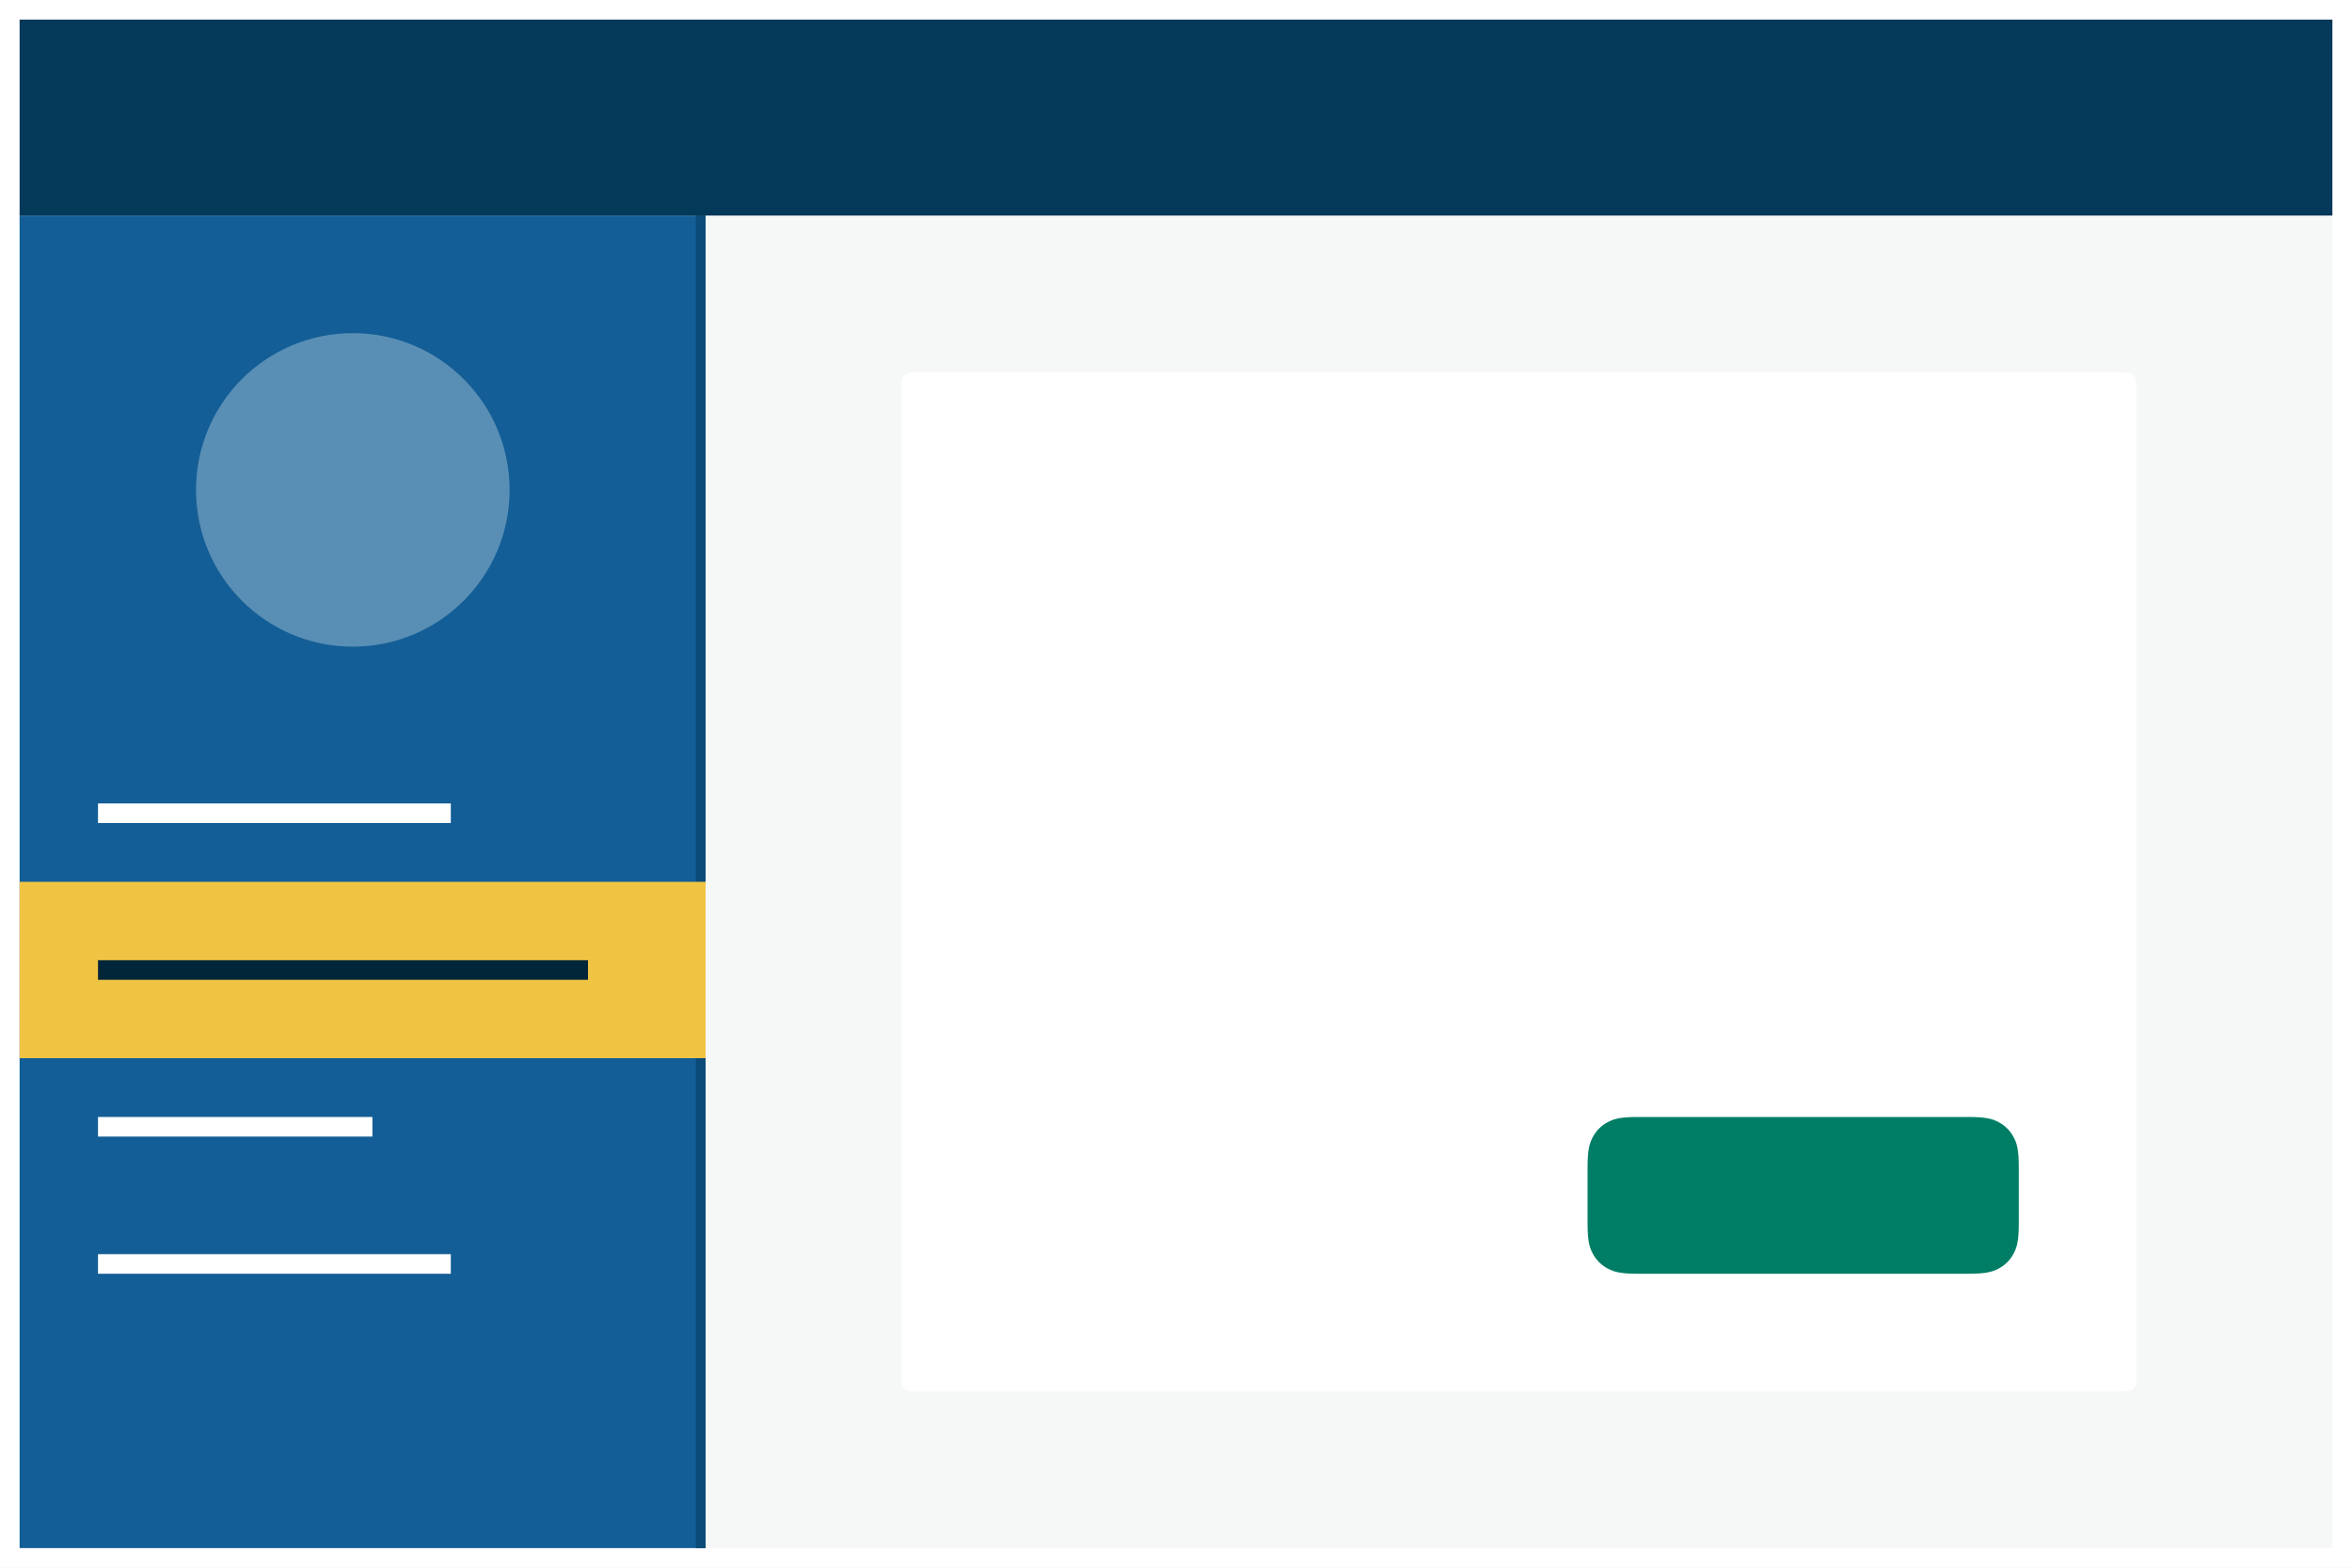
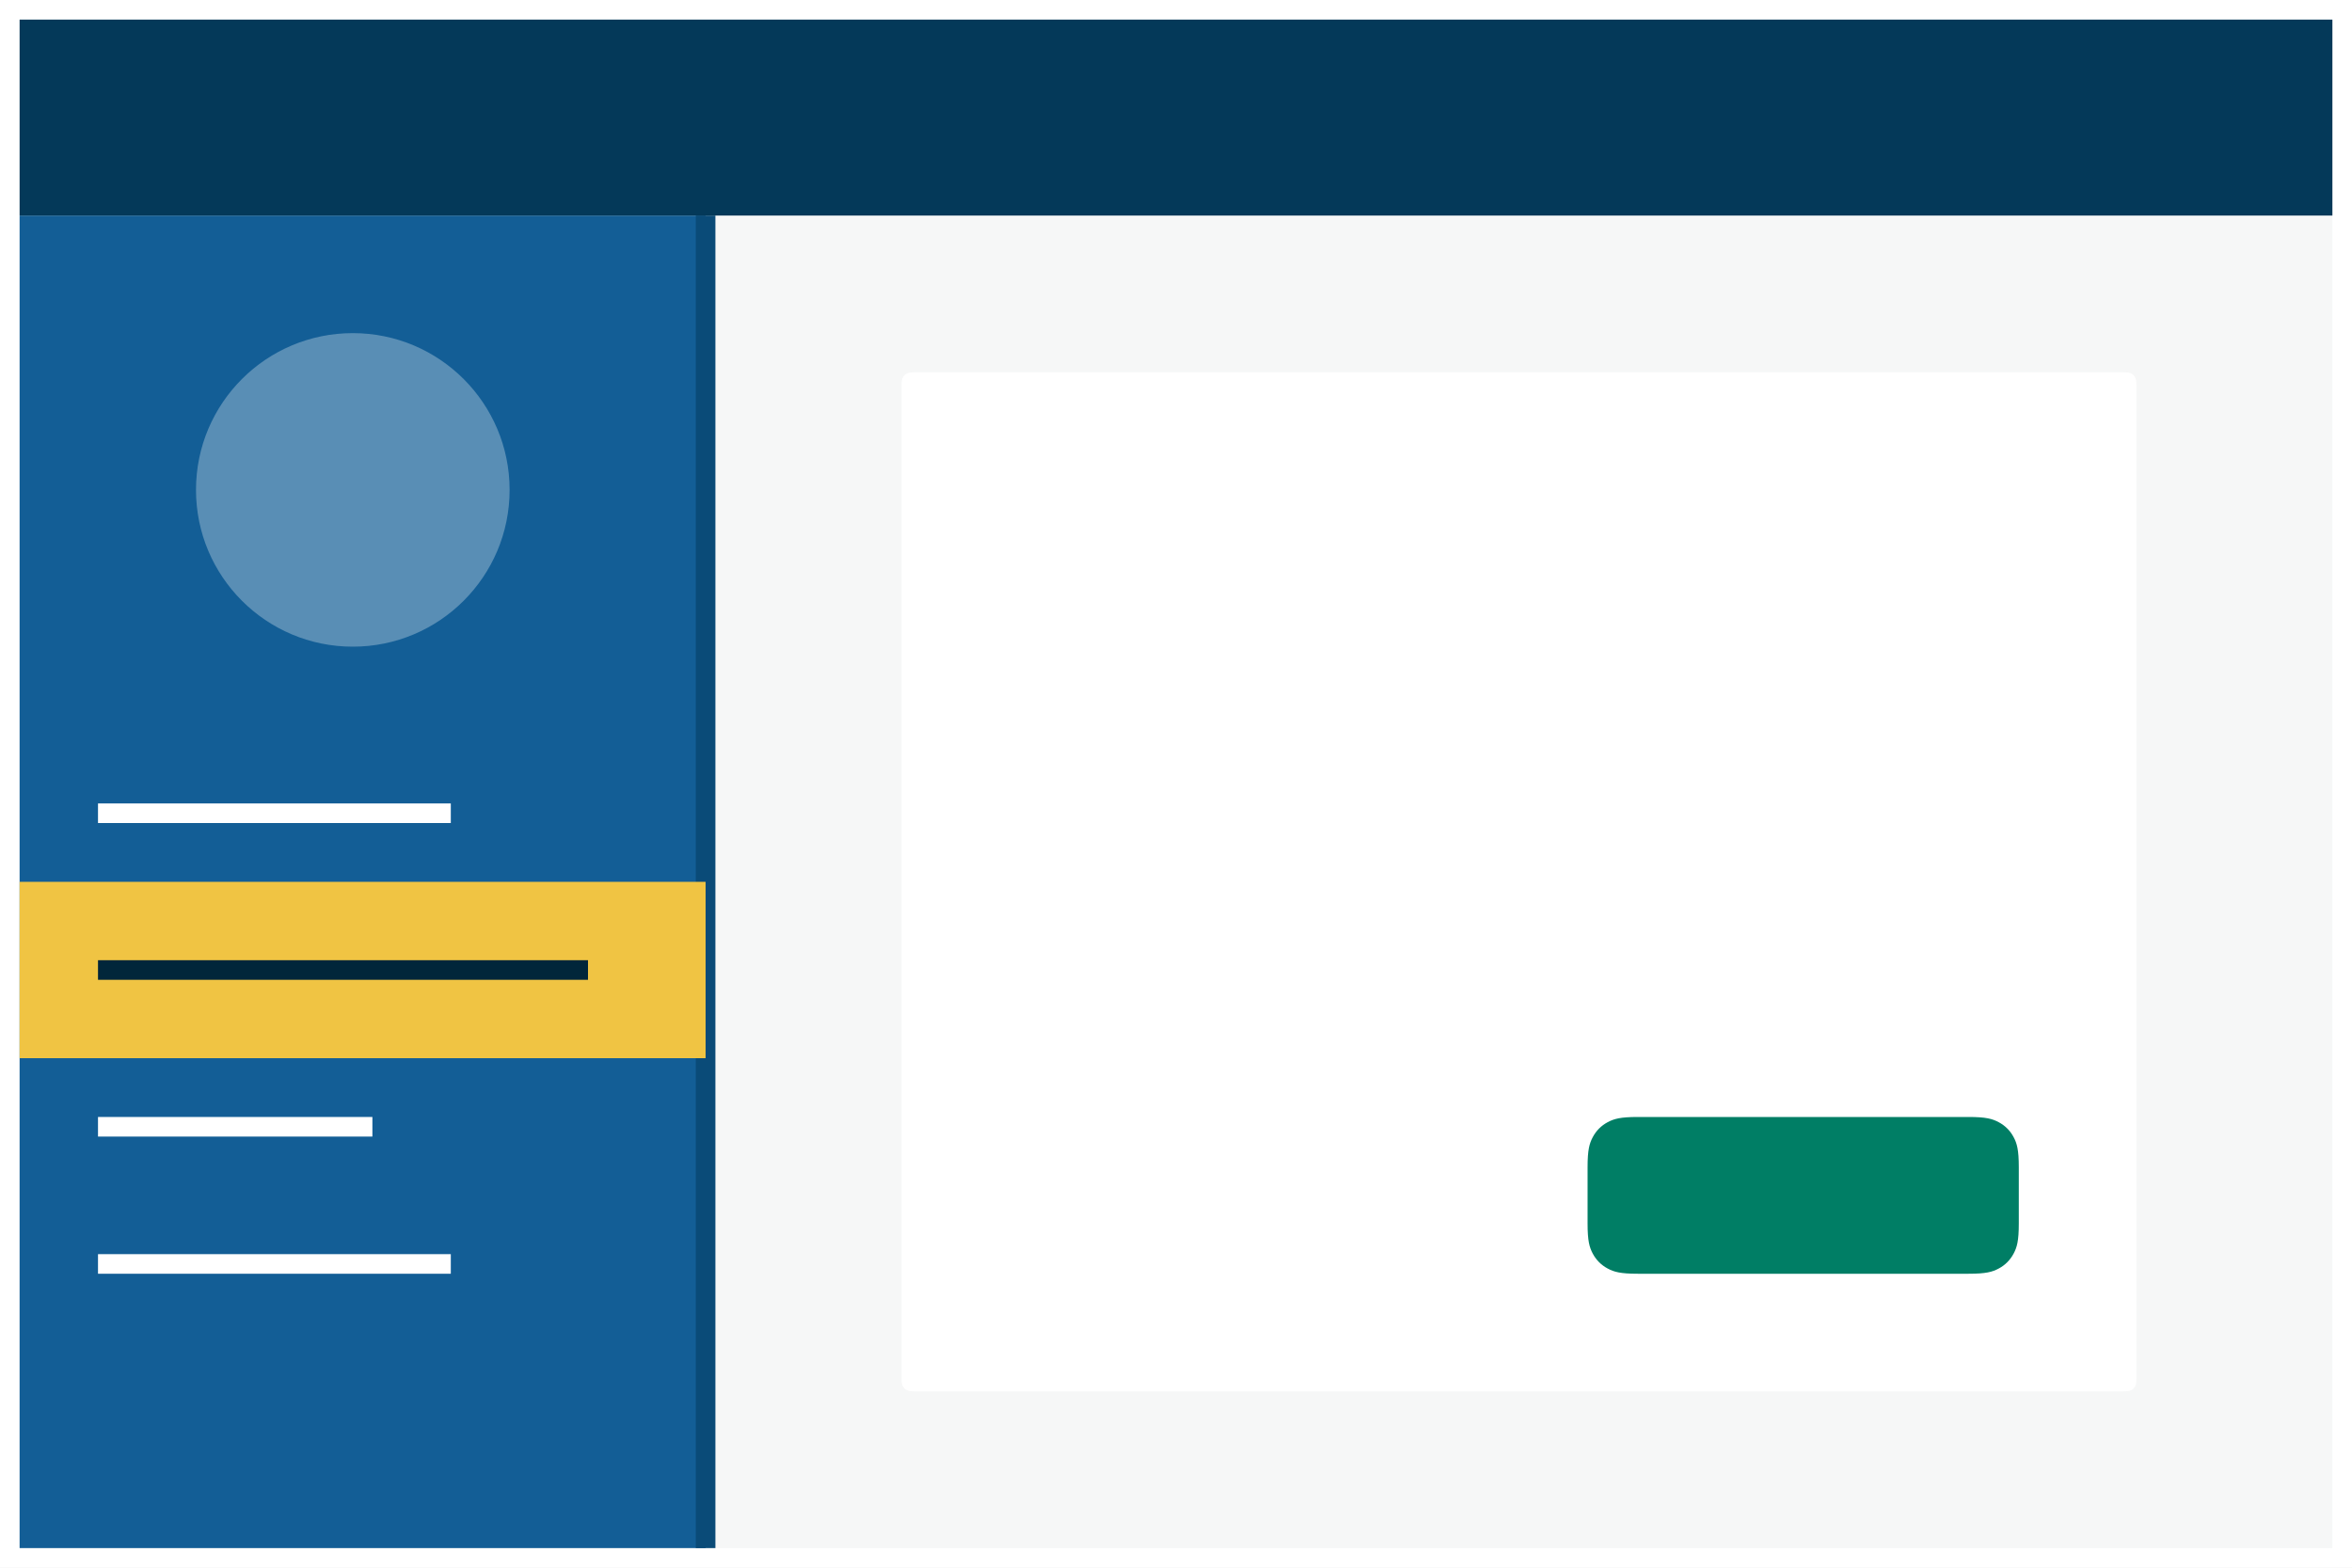
<svg xmlns="http://www.w3.org/2000/svg" width="120" height="80">
  <g fill="none" fill-rule="evenodd">
    <path fill="#FFF" d="M0 0h120v80H0z" />
    <path fill="#F6F7F7" d="M36 11h83v68H36z" />
    <path d="M46.641 19h61.718c.223 0 .304.023.385.067a.454.454 0 01.19.189c.043.081.066.162.066.385v50.718c0 .223-.023.304-.067.385a.454.454 0 01-.189.19c-.081.043-.162.066-.385.066H46.641c-.223 0-.304-.023-.385-.067a.454.454 0 01-.19-.189c-.043-.081-.066-.162-.066-.385V19.641c0-.223.023-.304.067-.385a.454.454 0 01.189-.19c.081-.043.162-.066.385-.066z" fill="#FFF" />
    <path d="M83.564 57h16.872c.892 0 1.215.093 1.54.267.327.174.583.43.757.756.174.326.267.65.267 1.54v2.873c0 .892-.093 1.215-.267 1.54-.174.327-.43.583-.756.757-.326.174-.65.267-1.54.267H83.563c-.892 0-1.215-.093-1.54-.267a1.817 1.817 0 01-.757-.756c-.174-.326-.267-.65-.267-1.54v-2.873c0-.892.093-1.215.267-1.54.174-.327.43-.583.756-.757.326-.174.65-.267 1.54-.267z" fill="#007E65" />
    <path fill="#135E96" d="M1 11h35v68H1z" />
-     <path fill="#0A4B78" d="M35.5 11h.5v68h-.5z" />
+     <path fill="#0A4B78" d="M35.5 11h1v68h-1z" />
    <path d="M23 64v1H5v-1h18zm-4-7v1H5v-1h14zm4-16v1H5v-1h18z" fill="#FFF" />
    <path fill="#F0C443" d="M1 45h35v9H1z" />
    <path fill="#01263A" d="M5 49h25v1H5z" />
    <circle fill-opacity=".3" fill="#FFF" cx="18" cy="25" r="8" />
    <path fill="#043959" d="M1 1h118v10H1z" />
  </g>
</svg>
